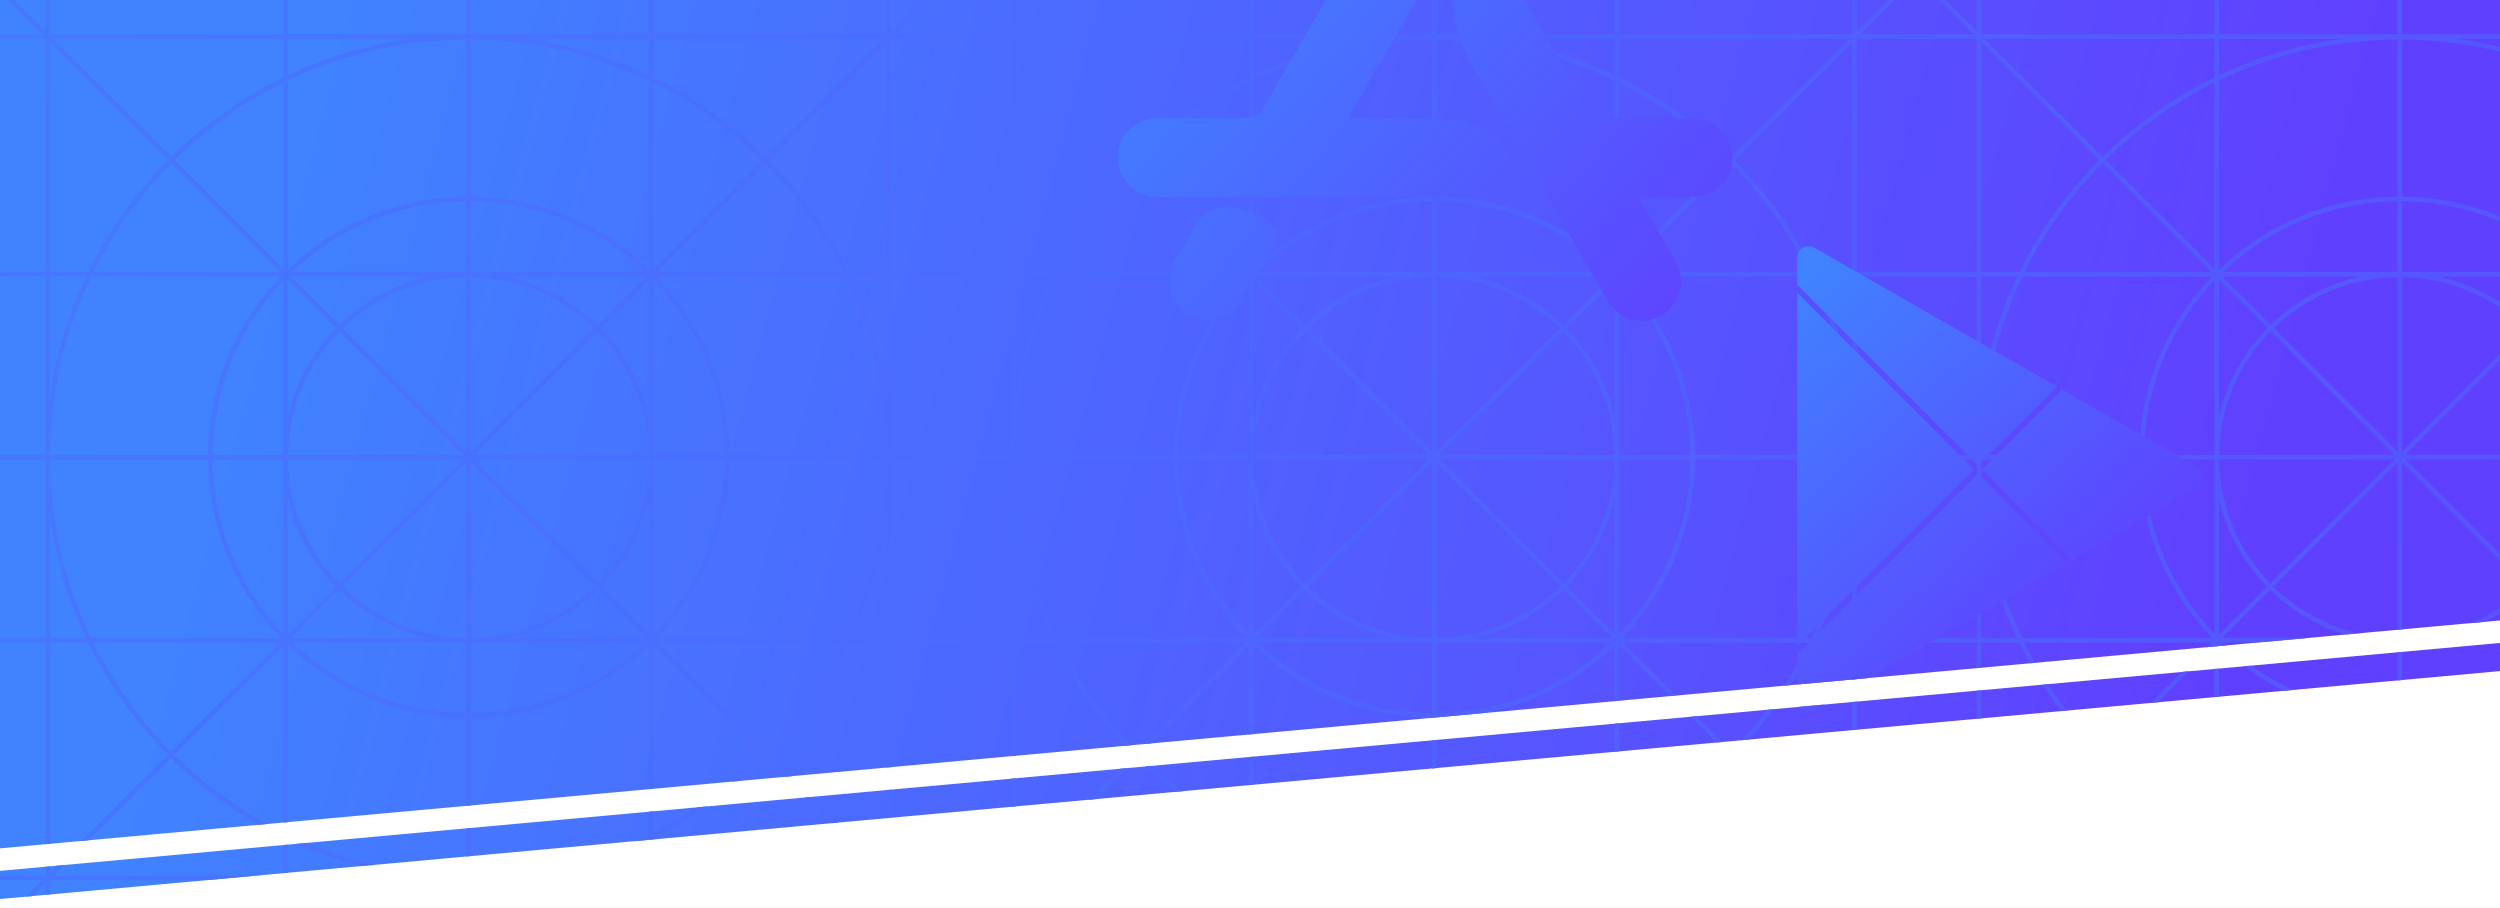
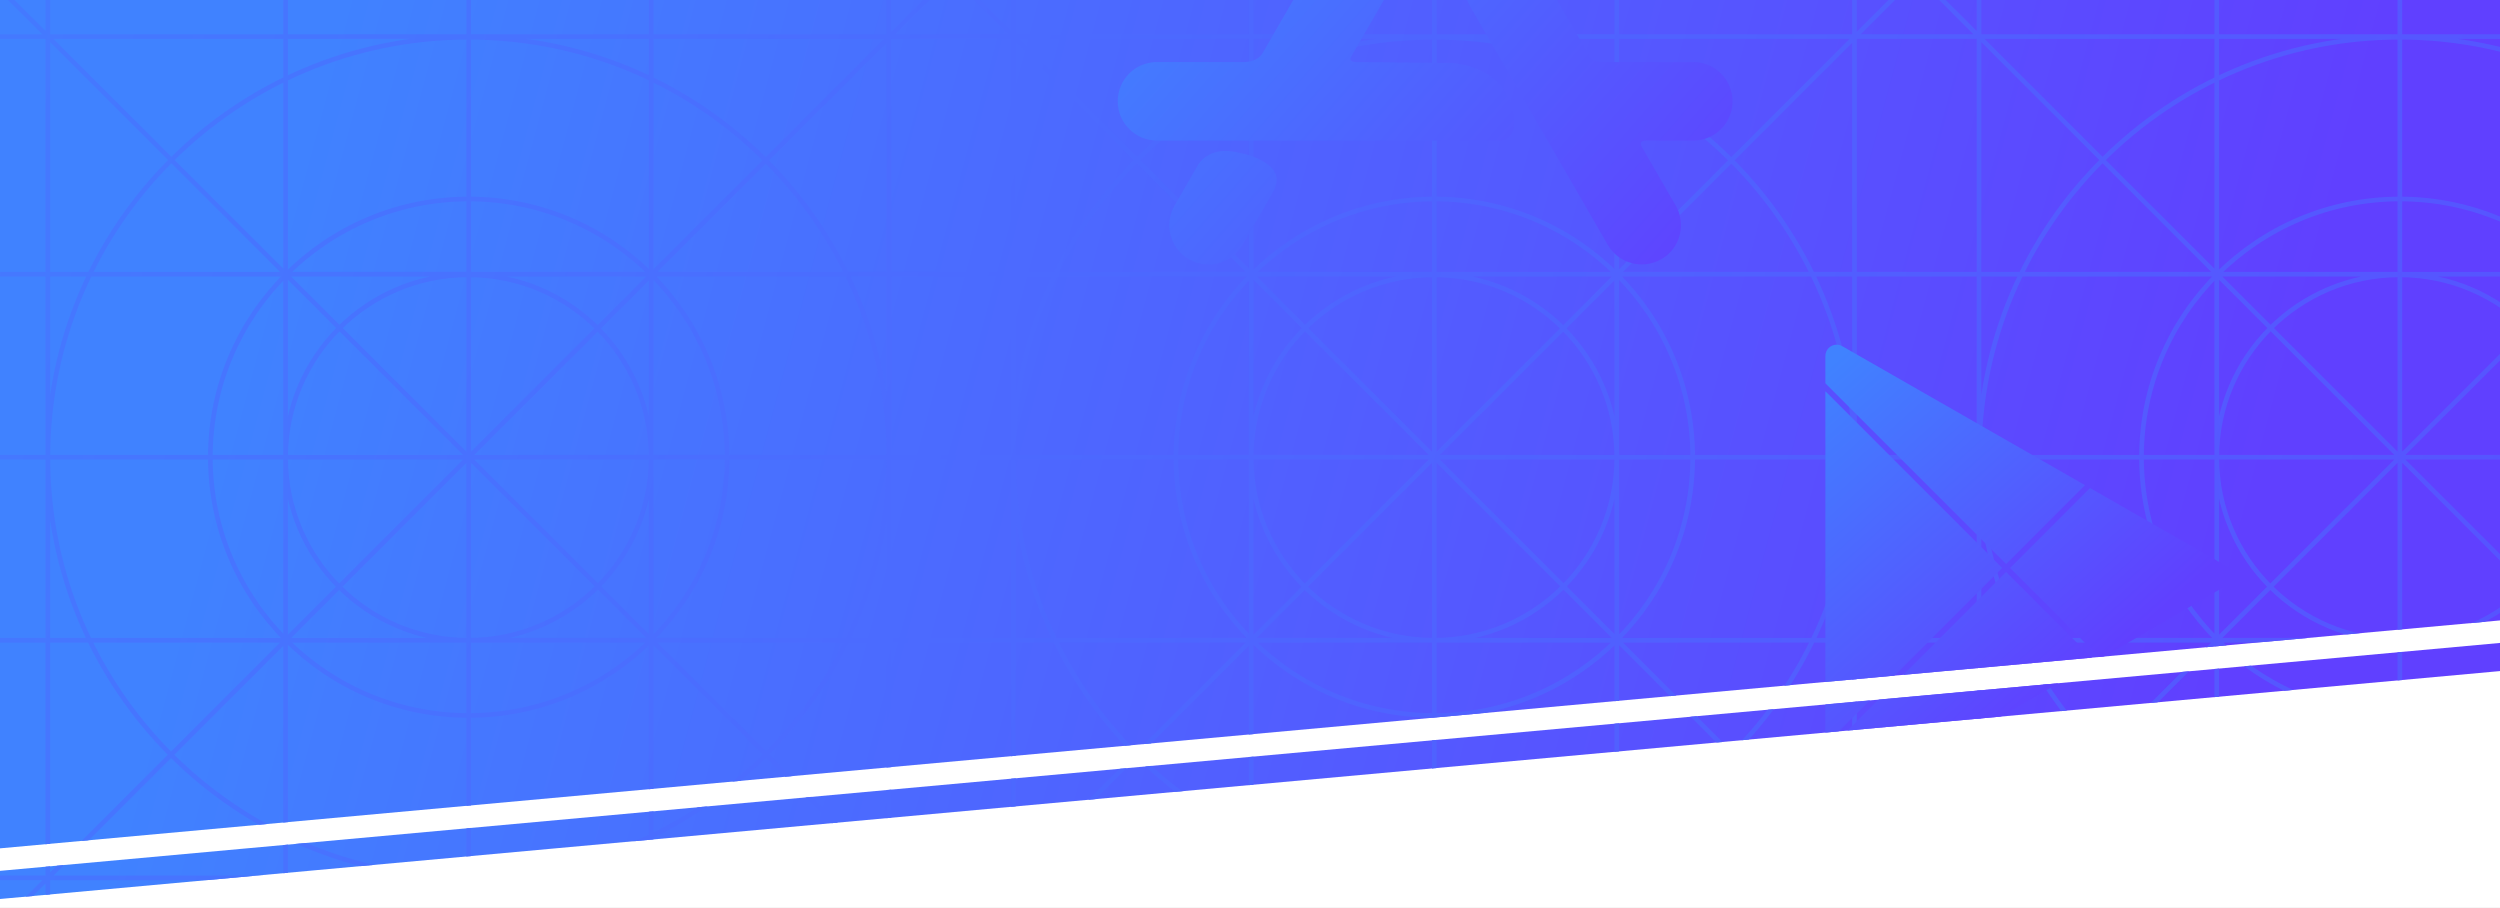
- <svg xmlns="http://www.w3.org/2000/svg" xmlns:xlink="http://www.w3.org/1999/xlink" width="1777px" height="645px" viewBox="0 0 1777 645" version="1.1">
+ <svg xmlns="http://www.w3.org/2000/svg" xmlns:xlink="http://www.w3.org/1999/xlink" width="1777" height="645">
  <defs>
-     <linearGradient x1="9.623%" y1="43.535%" x2="90.558%" y2="51.245%" id="linearGradient-1">
-       <stop stop-color="#4082FF" offset="0%" />
-       <stop stop-color="#6040FF" offset="100%" />
+     <linearGradient x1="9.623%" y1="43.535%" x2="90.558%" y2="51.245%" id="A">
+       <stop stop-color="#4082ff" offset="0%" />
+       <stop stop-color="#6040ff" offset="100%" />
    </linearGradient>
-     <path d="M1777,457 L1777,477 L2.10564899e-11,639 L-2.55178101e-11,619 L1777,457 Z M1777,0 L1777,441 L-7.63975549e-11,603 L-7.63975549e-11,0 L1777,0 Z" id="path-2" />
-     <linearGradient x1="-24.76%" y1="42.644%" x2="137.422%" y2="56.966%" id="linearGradient-4">
-       <stop stop-color="#4082FF" offset="0%" />
-       <stop stop-color="#6040FF" offset="100%" />
+     <path d="M1777 457v20L0 639v-20l1777-162zm0-457v441L0 603V0h1777z" id="B" />
+     <linearGradient x1="-24.76%" y1="42.644%" x2="137.422%" y2="56.966%" id="C">
+       <stop stop-color="#4082ff" offset="0%" />
+       <stop stop-color="#6040ff" offset="100%" />
    </linearGradient>
-     <linearGradient x1="4.248%" y1="5.221%" x2="68.439%" y2="85.939%" id="linearGradient-5">
-       <stop stop-color="#4082FF" offset="0%" />
-       <stop stop-color="#6040FF" offset="100%" />
+     <linearGradient x1="2.272%" y1="3.264%" x2="58.731%" y2="75.738%" id="D">
+       <stop stop-color="#4082ff" offset="0%" />
+       <stop stop-color="#6040ff" offset="100%" />
    </linearGradient>
-     <linearGradient x1="17.051%" y1="21.594%" x2="106.973%" y2="90.778%" id="linearGradient-6">
-       <stop stop-color="#4082FF" offset="0%" />
-       <stop stop-color="#6040FF" offset="100%" />
+     <linearGradient x1="17.051%" y1="21.594%" x2="106.973%" y2="90.778%" id="E">
+       <stop stop-color="#4082ff" offset="0%" />
+       <stop stop-color="#6040ff" offset="100%" />
    </linearGradient>
  </defs>
-   <g id="Page-1" stroke="none" stroke-width="1" fill="none" fill-rule="evenodd">
-     <g id="bg-hero">
-       <rect id="Rectangle" fill="#FFFFFF" x="0" y="0" width="1777" height="645" />
-       <mask id="mask-3" fill="white">
-         <use xlink:href="#path-2" />
-       </mask>
-       <use id="Combined-Shape" fill="url(#linearGradient-1)" xlink:href="#path-2" />
-       <path d="M1362.667,-18 L676.333,668 M676.333,-18 L1362.667,668 M720.353,-18 L720.353,668 M889.333,-18 L889.333,668 M1019.5,-18 L1019.5,668 M1149.193,-18 L1149.193,668 M1318.173,-18 L1318.173,668 M1019.263,624.001 C1184.347,624.001 1318.173,490.24 1318.173,325.237 C1318.173,160.233 1184.347,26.472 1019.263,26.472 C854.18,26.472 720.353,160.233 720.353,325.237 C720.353,490.24 854.18,624.001 1019.263,624.001 Z M1019.5,508.564 C1120.929,508.564 1203.153,426.38 1203.153,325 C1203.153,223.62 1120.929,141.436 1019.5,141.436 C918.071,141.436 835.847,223.62 835.847,325 C835.847,426.38 918.071,508.564 1019.5,508.564 Z M1019.263,455.103 C1091.022,455.103 1149.193,396.96 1149.193,325.237 C1149.193,253.513 1091.022,195.37 1019.263,195.37 C947.505,195.37 889.333,253.513 889.333,325.237 C889.333,396.96 947.505,455.103 1019.263,455.103 Z M-10,-18 L676.333,668 M676.333,-18 L-10,668 M34.02,-18 L34.02,668 M203,-18 L203,668 M333.167,-18 L333.167,668 M462.86,-18 L462.86,668 M631.84,-18 L631.84,668 M-10,194.897 L676.333,194.897 M-10,25.999 L2048.763,25.999 M-10,194.897 L2048.763,194.897 M-10,325 L2048.763,325 M-10,455.103 L2048.763,455.103 M-10,624.001 L2048.763,624.001 M332.93,624.001 C498.013,624.001 631.84,490.24 631.84,325.237 C631.84,160.233 498.013,26.472 332.93,26.472 C167.847,26.472 34.02,160.233 34.02,325.237 C34.02,490.24 167.847,624.001 332.93,624.001 Z M333.167,508.564 C434.596,508.564 516.82,426.38 516.82,325 C516.82,223.62 434.596,141.436 333.167,141.436 C231.738,141.436 149.513,223.62 149.513,325 C149.513,426.38 231.738,508.564 333.167,508.564 Z M332.93,455.103 C404.688,455.103 462.86,396.96 462.86,325.237 C462.86,253.513 404.688,195.37 332.93,195.37 C261.172,195.37 203,253.513 203,325.237 C203,396.96 261.172,455.103 332.93,455.103 Z M1362.667,-18 L2049,668 M2049,-18 L1362.667,668 M1406.687,-18 L1406.687,668 M1575.667,-18 L1575.667,668 M1705.833,-18 L1705.833,668 M1835.527,-18 L1835.527,668 M2004.507,-18 L2004.507,668 M1705.597,624.001 C1870.68,624.001 2004.507,490.24 2004.507,325.237 C2004.507,160.233 1870.68,26.472 1705.597,26.472 C1540.513,26.472 1406.687,160.233 1406.687,325.237 C1406.687,490.24 1540.513,624.001 1705.597,624.001 Z M1705.833,508.564 C1807.262,508.564 1889.487,426.38 1889.487,325 C1889.487,223.62 1807.262,141.436 1705.833,141.436 C1604.404,141.436 1522.18,223.62 1522.18,325 C1522.18,426.38 1604.404,508.564 1705.833,508.564 Z M1705.597,455.103 C1777.355,455.103 1835.527,396.96 1835.527,325.237 C1835.527,253.513 1777.355,195.37 1705.597,195.37 C1633.838,195.37 1575.667,253.513 1575.667,325.237 C1575.667,396.96 1633.838,455.103 1705.597,455.103 Z" id="Combined-Shape" stroke="url(#linearGradient-4)" stroke-width="3.3" stroke-linecap="square" mask="url(#mask-3)" />
-       <path d="M1405.948,336.564 L1469.602,400.219 L1289.505,504.925 C1285.685,507.146 1280.789,505.85 1278.568,502.03 C1277.858,500.809 1277.484,499.422 1277.484,498.009 L1277.484,465.033 L1405.948,336.564 Z M1277.484,208.097 L1403.122,333.738 L1277.484,459.379 L1277.484,208.097 Z M1465.616,276.896 L1562.468,332.343 C1566.303,334.538 1567.632,339.426 1565.436,343.26 C1564.738,344.481 1563.73,345.495 1562.515,346.202 L1473.177,398.141 L1408.775,333.738 L1465.616,276.896 Z M1285.484,174.99 C1286.878,174.99 1288.249,175.354 1289.459,176.047 L1462.021,274.838 L1405.948,330.911 L1277.484,202.444 L1277.484,182.99 C1277.484,178.572 1281.066,174.99 1285.484,174.99 Z" id="Combined-Shape" fill="url(#linearGradient-5)" mask="url(#mask-3)" />
-       <path d="M904.244,177.47 L904.302,177.488 L883.197,214.045 C875.493,227.39 858.43,231.962 845.087,224.257 C831.744,216.554 827.172,199.49 834.876,186.145 L850.423,159.215 L851.915,156.631 C854.58,152.8 861.156,146.19 874.309,147.432 C874.309,147.432 905.262,150.792 907.501,166.881 C907.502,166.881 907.807,172.175 904.244,177.47 L904.244,177.47 Z M1203.586,84.098 L1137.772,84.098 C1133.291,83.798 1131.333,82.197 1130.565,81.267 L1130.516,81.182 L1060.065,-40.85 L1059.974,-40.789 L1055.748,-46.848 C1048.824,-57.438 1037.828,-30.353 1037.828,-30.353 C1024.7,-0.173 1039.691,34.141 1044.919,44.512 L1142.771,214.008 C1150.474,227.352 1167.537,231.924 1180.88,224.219 C1194.223,216.516 1198.795,199.452 1191.091,186.108 L1166.622,143.724 C1166.149,142.698 1165.324,139.909 1170.341,139.898 L1203.586,139.898 C1218.993,139.898 1231.484,127.406 1231.484,111.998 C1231.484,96.589 1218.993,84.098 1203.586,84.098 Z M1075.755,122.027 C1075.755,122.027 1079.268,139.898 1065.675,139.898 L1052.083,139.898 L1052.083,139.898 L822.382,139.898 C806.974,139.898 794.484,127.406 794.484,111.998 C794.484,96.589 806.974,84.098 822.382,84.098 L884.93,84.098 C895.028,83.513 897.422,77.683 897.422,77.683 L897.477,77.711 L979.124,-63.714 L979.099,-63.719 C980.588,-66.451 979.348,-69.032 979.133,-69.441 L952.169,-116.145 C944.465,-129.49 949.037,-146.553 962.381,-154.257 C975.724,-161.962 992.786,-157.39 1000.49,-144.045 L1012.995,-122.384 L1025.478,-144.007 C1033.182,-157.351 1050.244,-161.923 1063.588,-154.219 C1076.931,-146.514 1081.503,-129.451 1073.799,-116.107 L960.186,80.688 C959.689,81.886 959.537,83.767 963.233,84.098 C1008.517,84.539 1031.159,84.759 1031.159,84.759 C1031.159,84.759 1070.41,85.37 1075.755,122.027 Z" id="Shape-Copy" fill="url(#linearGradient-6)" fill-rule="nonzero" mask="url(#mask-3)" />
-     </g>
+   <g fill="none" fill-rule="evenodd">
+     <path fill="#fff" d="M0 0h1777v645H0z" />
+     <mask id="F" fill="#fff">
+       <use xlink:href="#B" />
+     </mask>
+     <use fill="url(#A)" xlink:href="#B" />
+     <path d="M1362.667-18L676.333 668m0-686l686.333 686M720.353-18v686m168.98-686v686M1019.5-18v686m129.693-686v686m168.98-686v686m-298.9-44c165.083 0 298.9-133.762 298.9-298.765s-133.827-298.765-298.9-298.765-298.9 133.762-298.9 298.765S854.18 624 1019.263 624zm.237-115.437c101.43 0 183.653-82.184 183.653-183.564S1120.93 141.436 1019.5 141.436 835.847 223.62 835.847 325 918.07 508.564 1019.5 508.564zm-.237-53.46c71.758 0 129.93-58.143 129.93-129.867s-58.172-129.867-129.93-129.867-129.93 58.143-129.93 129.867 58.172 129.867 129.93 129.867zM-10-18l686.333 686m0-686L-10 668M34.02-18v686M203-18v686M333.167-18v686M462.86-18v686M631.84-18v686M-10 194.897h686.333M-10 26h2058.763M-10 194.897h2058.763M-10 325h2058.763M-10 455.103h2058.763M-10 624h2058.763M332.93 624c165.083 0 298.9-133.762 298.9-298.765S498.013 26.472 332.93 26.472 34.02 160.233 34.02 325.237 167.847 624 332.93 624zm.237-115.437c101.43 0 183.653-82.184 183.653-183.564s-82.224-183.564-183.653-183.564S149.513 223.62 149.513 325s82.224 183.564 183.653 183.564zm-.237-53.46c71.758 0 129.93-58.143 129.93-129.867S404.688 195.37 332.93 195.37 203 253.513 203 325.237s58.172 129.867 129.93 129.867zM1362.667-18L2049 668m0-686l-686.333 686m44.02-686v686m168.98-686v686m130.167-686v686m129.693-686v686m168.98-686v686m-298.9-44c165.083 0 298.9-133.762 298.9-298.765s-133.827-298.765-298.9-298.765-298.9 133.762-298.9 298.765S1540.513 624 1705.597 624zm.237-115.437c101.43 0 183.653-82.184 183.653-183.564s-82.224-183.564-183.653-183.564S1522.18 223.62 1522.18 325s82.224 183.564 183.653 183.564zm-.237-53.46c71.758 0 129.93-58.143 129.93-129.867s-58.172-129.867-129.93-129.867-129.93 58.143-129.93 129.867 58.172 129.867 129.93 129.867z" stroke="url(#C)" stroke-width="3.3" stroke-linecap="square" mask="url(#F)" />
+     <path d="M1425.948 406.564l63.654 63.655-180.097 104.706a8 8 0 0 1-12.021-6.916v-32.976l128.464-128.47zm-128.464-128.467l125.638 125.64-125.638 125.64V278.097zm188.132 68.8l96.853 55.447a8 8 0 0 1 .046 13.859l-89.338 51.94-64.402-64.403 56.84-56.842zM1305.484 245a8 8 0 0 1 3.975 1.057l172.562 98.79-56.073 56.073-128.464-128.467V253a8 8 0 0 1 8-8z" fill="url(#D)" mask="url(#F)" />
+     <path d="M904.244 137.47l.058.018-21.105 36.557c-7.704 13.344-24.767 17.917-38.1 10.212s-17.915-24.768-10.21-38.112l17.04-29.515c2.665-3.83 9.24-10.44 22.394-9.198 0 0 30.953 3.36 33.192 19.448.001 0 .306 5.294-3.257 10.59zm299.342-93.372h-65.813c-4.482-.3-6.44-1.9-7.207-2.83l-.05-.085-70.45-122.032-.09.06-4.226-6.06c-6.924-10.59-17.92 16.495-17.92 16.495-13.128 30.18 1.863 64.494 7.1 74.864l97.852 169.496c7.703 13.344 24.766 17.917 38.11 10.212s17.915-24.768 10.21-38.112l-24.47-42.384c-.473-1.026-1.3-3.815 3.72-3.826h33.244c15.408 0 27.898-12.49 27.898-27.9s-12.49-27.9-27.898-27.9zm-127.83 37.93s3.513 17.87-10.08 17.87H822.382c-15.408 0-27.898-12.49-27.898-27.9s12.49-27.9 27.898-27.9h62.548c10.098-.585 12.492-6.415 12.492-6.415l.055.028L979.1-103.72c1.49-2.732.25-5.313.034-5.722l-26.963-46.705c-7.704-13.344-3.132-30.408 10.21-38.112s30.405-3.132 38.11 10.212l12.505 21.662 12.483-21.623c7.703-13.344 24.766-17.917 38.11-10.212s17.915 24.768 10.21 38.112L960.186 40.688c-.497 1.198-.65 3.08 3.047 3.4l67.926.662s39.25.61 44.596 37.268z" fill="url(#E)" fill-rule="nonzero" mask="url(#F)" />
  </g>
</svg>
